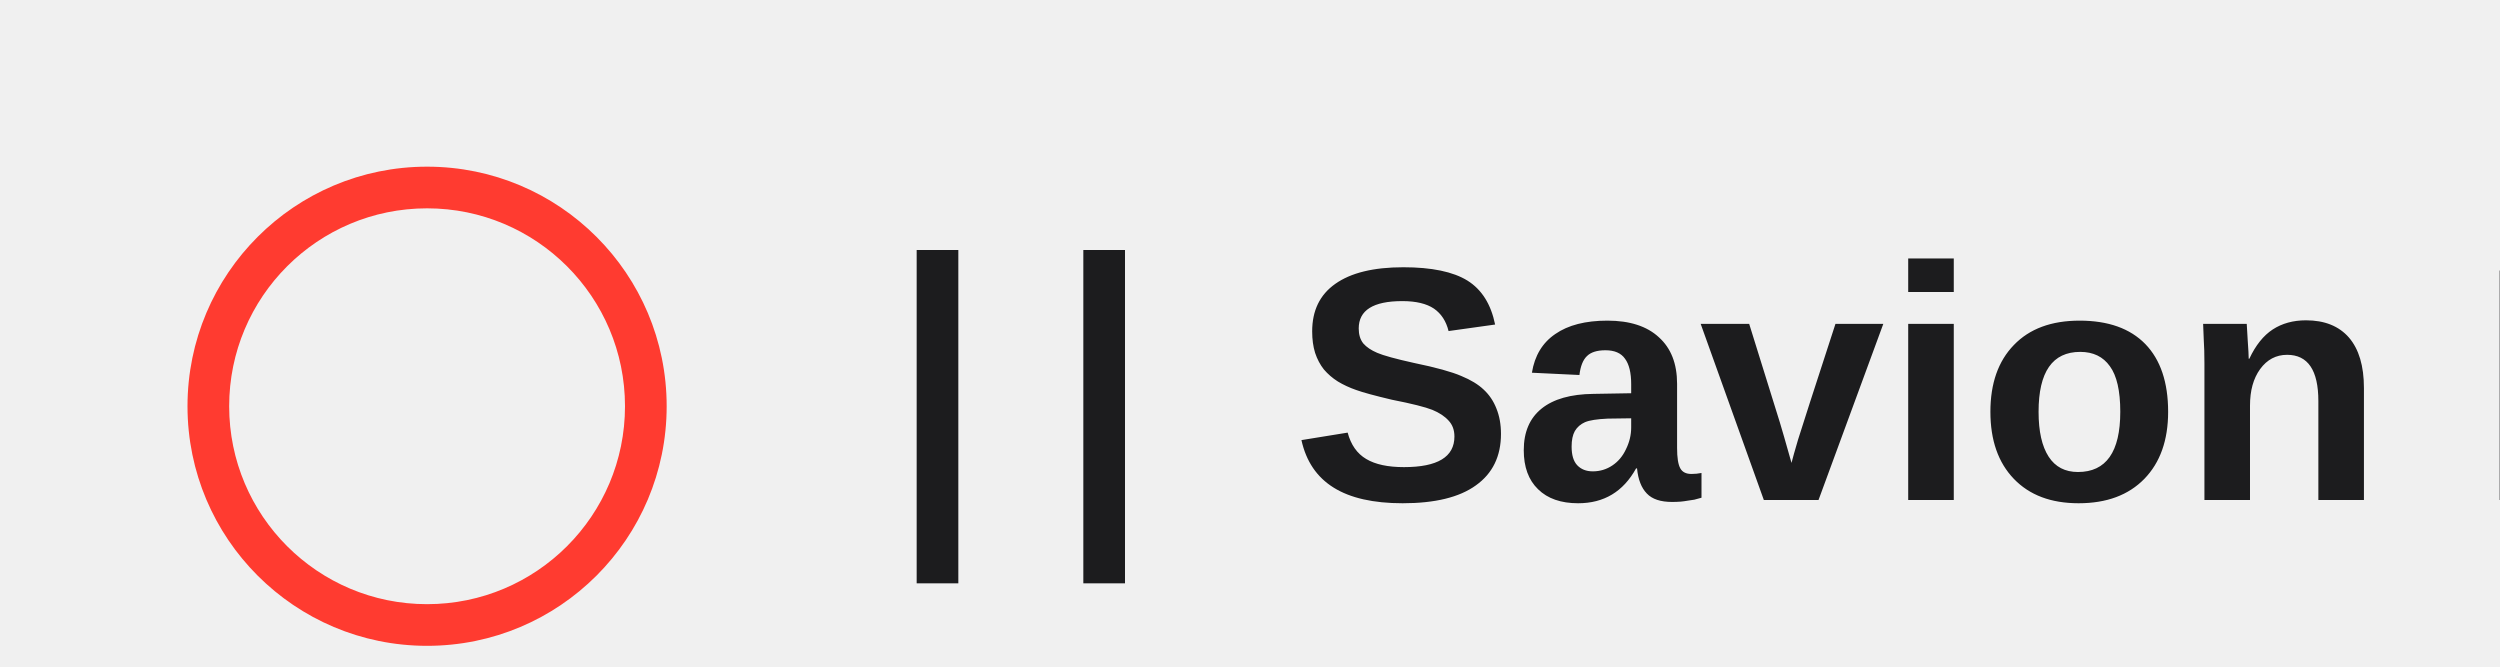
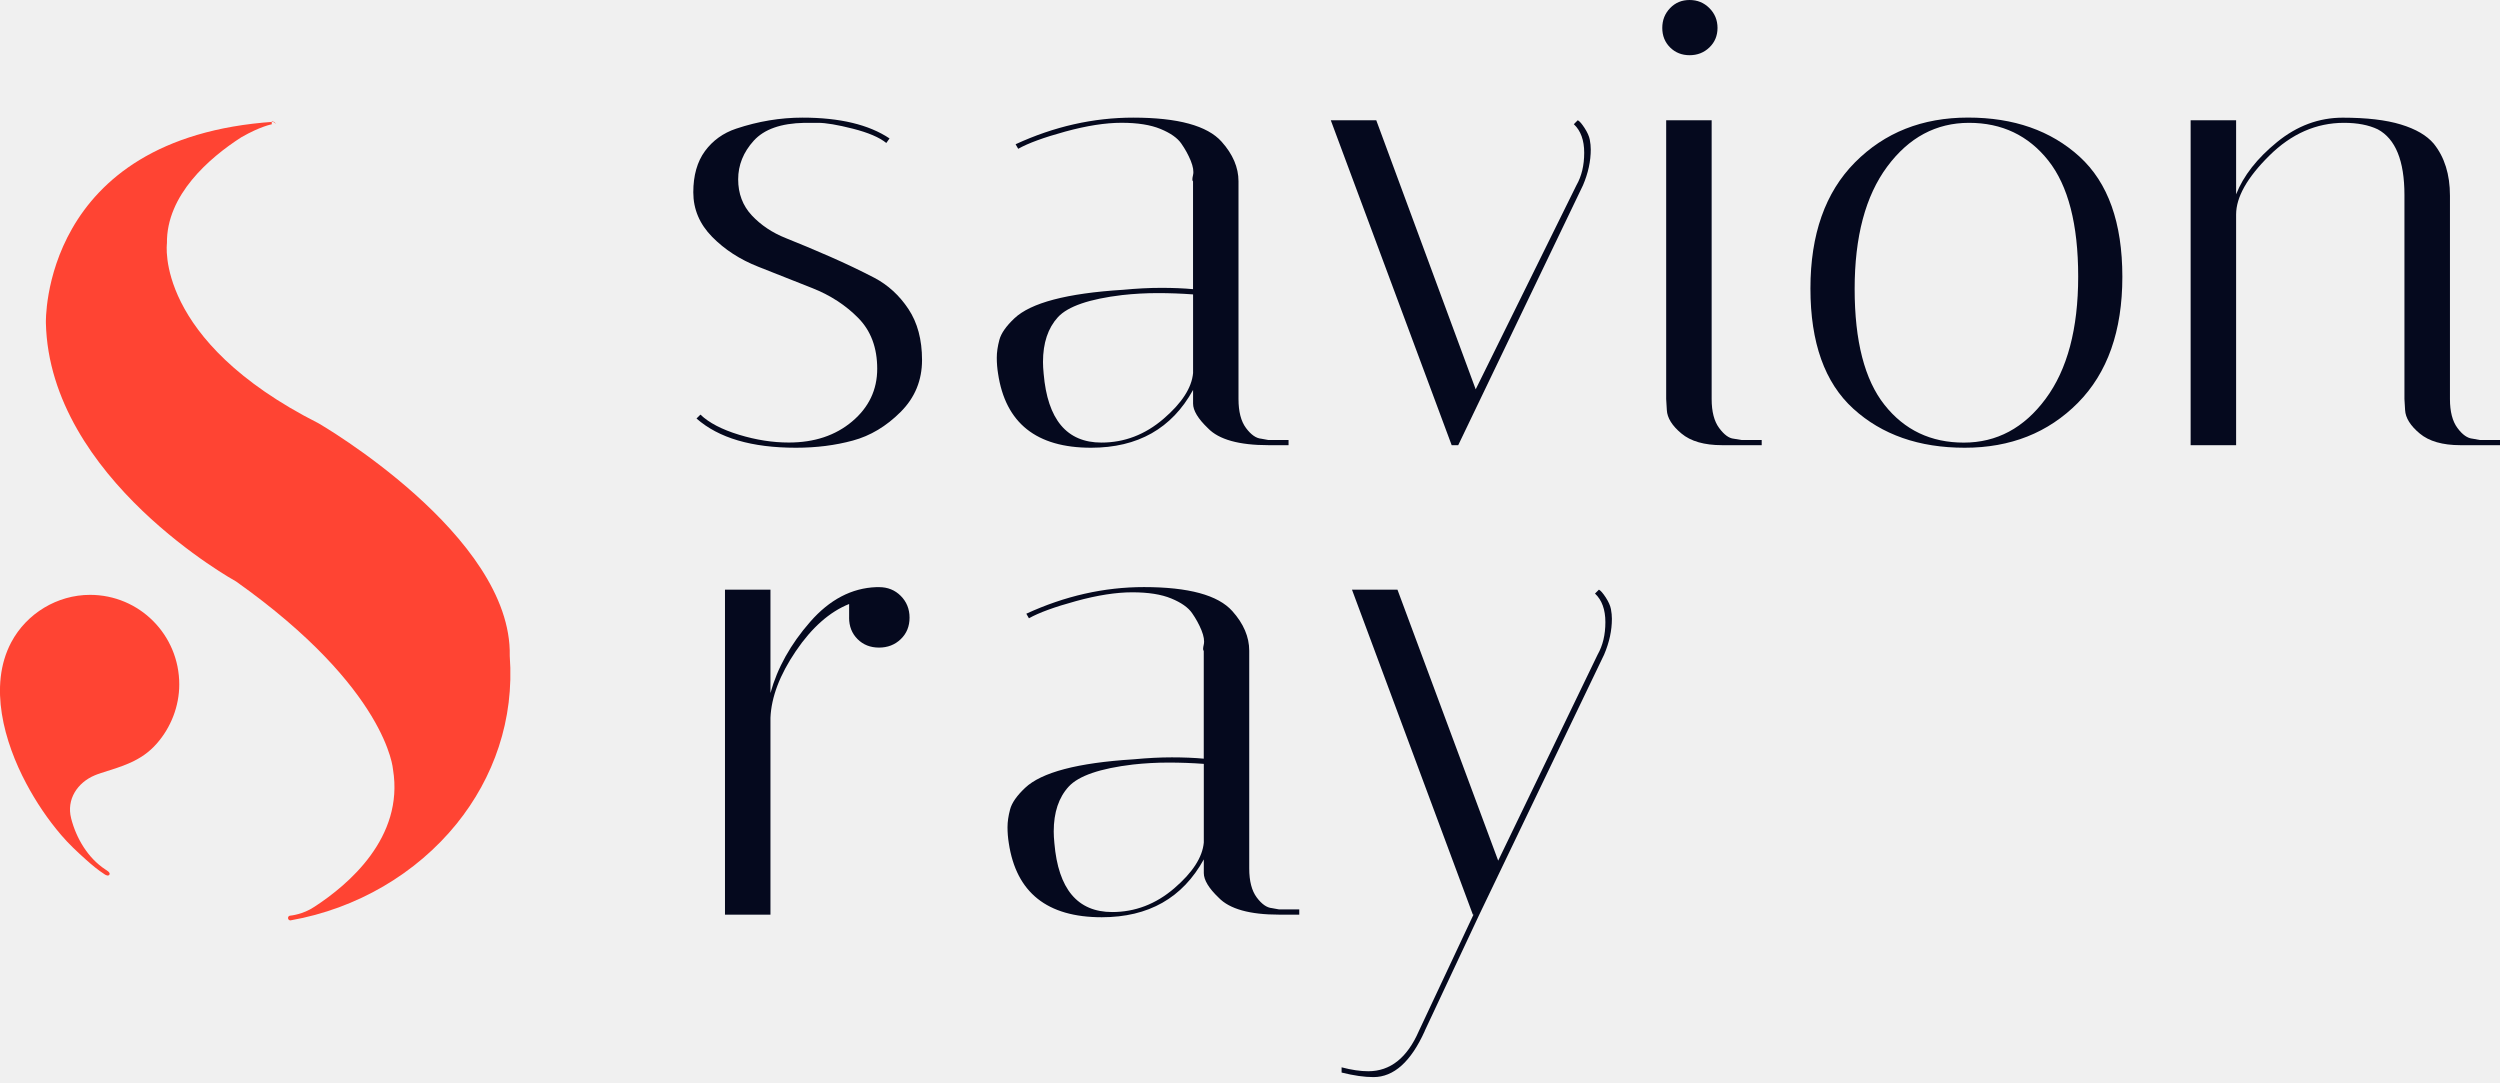
- <svg xmlns="http://www.w3.org/2000/svg" width="120" height="32" viewBox="0 0 120 32" fill="none">
-   <path d="M20.5 8C14.149 8 9 13.149 9 19.5C9 25.851 14.149 31 20.5 31C26.851 31 32 25.851 32 19.5C32 13.149 26.851 8 20.5 8ZM20.5 29C15.253 29 11 24.747 11 19.5C11 14.253 15.253 10 20.5 10C25.747 10 30 14.253 30 19.5C30 24.747 25.747 29 20.5 29Z" fill="#FF3B30" />
-   <path d="M44 12V28H46V12H44ZM52 12V28H54V12H52Z" fill="#1C1C1E" />
-   <text x="62" y="24" font-family="Arial" font-size="16" font-weight="bold" fill="#1C1C1E">Savion Ray</text>
+ <svg xmlns="http://www.w3.org/2000/svg" width="157" height="68" viewBox="0 0 157 68" fill="none">
+   <g clip-path="url(#clip0_3960_1617)">
+     <path d="M55.661 8.98C55.225 8.625 54.524 8.328 53.561 8.082C52.595 7.837 51.867 7.714 51.376 7.714H50.52C49.049 7.741 47.991 8.115 47.336 8.835C46.684 9.555 46.357 10.366 46.357 11.263C46.357 12.16 46.643 12.916 47.213 13.527C47.786 14.138 48.498 14.616 49.355 14.956C50.211 15.297 51.136 15.685 52.129 16.119C53.122 16.555 54.047 16.997 54.906 17.444C55.762 17.894 56.477 18.546 57.047 19.403C57.617 20.259 57.904 21.329 57.904 22.608C57.904 23.887 57.456 24.976 56.556 25.873C55.659 26.771 54.658 27.371 53.556 27.668C52.454 27.968 51.264 28.118 49.985 28.118C47.211 28.118 45.129 27.507 43.741 26.282L43.986 26.037C44.529 26.555 45.339 26.975 46.414 27.303C47.489 27.63 48.528 27.791 49.538 27.791C51.142 27.791 52.47 27.349 53.517 26.465C54.565 25.581 55.089 24.479 55.089 23.159C55.089 21.839 54.693 20.778 53.905 19.976C53.117 19.174 52.156 18.546 51.027 18.099C49.898 17.649 48.763 17.201 47.62 16.751C46.477 16.301 45.511 15.677 44.723 14.875C43.935 14.073 43.539 13.14 43.539 12.079C43.539 11.018 43.785 10.153 44.273 9.487C44.764 8.822 45.416 8.352 46.231 8.08C47.62 7.616 49.008 7.387 50.394 7.387C52.735 7.387 54.557 7.823 55.863 8.693L55.659 8.98H55.661Z" fill="#05091E" />
+     <path d="M79.657 27.957C77.808 27.957 76.542 27.603 75.863 26.896C75.236 26.299 74.925 25.78 74.925 25.344V24.488C73.591 26.91 71.455 28.118 68.517 28.118C65.088 28.118 63.143 26.569 62.679 23.465C62.625 23.137 62.598 22.804 62.598 22.463C62.598 22.122 62.652 21.749 62.761 21.342C62.87 20.933 63.181 20.486 63.7 19.995C64.734 19.015 67.006 18.418 70.514 18.2C71.384 18.118 72.186 18.077 72.922 18.077C73.659 18.077 74.325 18.104 74.922 18.159V11.383C74.867 11.356 74.867 11.227 74.922 10.996C74.977 10.764 74.927 10.464 74.78 10.098C74.63 9.73 74.434 9.37 74.188 9.018C73.943 8.663 73.509 8.358 72.882 8.099C72.257 7.84 71.439 7.711 70.432 7.711C69.425 7.711 68.247 7.894 66.902 8.262C65.555 8.631 64.57 8.991 63.943 9.345L63.779 9.059C66.201 7.943 68.662 7.387 71.166 7.387C73.967 7.387 75.819 7.891 76.717 8.898C77.423 9.686 77.778 10.518 77.778 11.388V25.06C77.778 25.849 77.933 26.454 78.247 26.877C78.561 27.3 78.88 27.523 79.207 27.551L79.655 27.633H80.921V27.96H79.655L79.657 27.957ZM69.169 27.794C70.612 27.794 71.91 27.297 73.067 26.304C74.224 25.311 74.843 24.351 74.925 23.426V18.489C74.191 18.434 73.449 18.407 72.701 18.407C71.954 18.407 71.212 18.448 70.478 18.53C68.411 18.775 67.063 19.239 66.438 19.918C65.814 20.598 65.5 21.539 65.5 22.733C65.5 22.952 65.514 23.197 65.541 23.467C65.787 26.351 66.995 27.794 69.174 27.794H69.169Z" fill="#05091E" />
+     <path d="M98.839 7.796L99.085 7.551C99.194 7.605 99.336 7.769 99.513 8.042C99.69 8.315 99.799 8.56 99.84 8.776C99.881 8.994 99.9 9.198 99.9 9.389C99.9 10.123 99.737 10.873 99.412 11.634L91.575 27.96H91.166L83.574 7.554H86.43L92.674 24.45L99 11.634C99.327 11.064 99.488 10.382 99.488 9.594C99.488 8.806 99.27 8.205 98.836 7.799L98.839 7.796Z" fill="#05091E" />
+     <path d="M104.882 2.979C104.554 2.651 104.391 2.245 104.391 1.754C104.391 1.263 104.554 0.851 104.882 0.51C105.209 0.169 105.615 0 106.106 0C106.597 0 107.009 0.169 107.35 0.51C107.691 0.851 107.86 1.266 107.86 1.754C107.86 2.242 107.691 2.651 107.35 2.979C107.009 3.306 106.595 3.467 106.106 3.467C105.618 3.467 105.209 3.303 104.882 2.979ZM108.144 27.957C107.028 27.957 106.177 27.712 105.594 27.224C105.007 26.735 104.702 26.244 104.677 25.753L104.636 25.061V7.551H107.492V25.061C107.492 25.849 107.648 26.454 107.961 26.877C108.272 27.3 108.581 27.524 108.878 27.551L109.369 27.633H110.635V27.96H108.144V27.957Z" fill="#05091E" />
+     <path d="M123.387 28.118C120.518 28.118 118.183 27.302 116.388 25.668C114.593 24.034 113.695 21.519 113.695 18.118C113.695 14.716 114.628 12.078 116.491 10.199C118.354 8.322 120.722 7.384 123.592 7.384C126.462 7.384 128.794 8.199 130.591 9.833C132.386 11.467 133.284 13.982 133.284 17.384C133.284 20.786 132.351 23.423 130.488 25.303C128.625 27.18 126.257 28.118 123.387 28.118ZM123.655 7.714C121.587 7.714 119.871 8.633 118.513 10.469C117.151 12.305 116.472 14.864 116.472 18.142C116.472 21.421 117.097 23.849 118.349 25.428C119.601 27.008 121.26 27.796 123.327 27.796C125.395 27.796 127.108 26.88 128.469 25.041C129.83 23.205 130.51 20.646 130.51 17.368C130.51 14.089 129.882 11.661 128.633 10.082C127.381 8.505 125.722 7.714 123.655 7.714Z" fill="#05091E" />
+     <path d="M154.509 27.957C153.394 27.957 152.543 27.712 151.959 27.224C151.372 26.735 151.067 26.244 151.04 25.753L150.999 25.061V12.245C150.999 10.096 150.439 8.721 149.326 8.123C148.756 7.851 148.047 7.714 147.204 7.714C145.461 7.714 143.898 8.402 142.51 9.777C141.121 11.151 140.428 12.382 140.428 13.47V27.957H137.572V7.551H140.428V12.204C140.889 11.034 141.749 9.94 143.001 8.92C144.253 7.9 145.628 7.39 147.122 7.39C148.617 7.39 149.837 7.532 150.775 7.818C151.713 8.104 152.401 8.505 152.837 9.021C153.516 9.864 153.857 10.952 153.857 12.286V25.061C153.857 25.849 154.013 26.454 154.327 26.877C154.638 27.3 154.959 27.524 155.287 27.551L155.737 27.633H157.003V27.96H154.512L154.509 27.957Z" fill="#05091E" />
+     <path d="M53.325 38.787V37.931C52.101 38.422 50.985 39.406 49.978 40.89C48.972 42.374 48.44 43.768 48.385 45.075V57.44H45.529V37.033H48.385V43.523C48.819 41.946 49.651 40.454 50.876 39.054C52.101 37.652 53.489 36.927 55.038 36.872H55.202C55.748 36.872 56.203 37.055 56.569 37.423C56.934 37.791 57.12 38.247 57.12 38.79C57.12 39.333 56.937 39.783 56.569 40.137C56.201 40.492 55.745 40.669 55.202 40.669C54.659 40.669 54.209 40.492 53.855 40.137C53.5 39.783 53.323 39.335 53.323 38.79L53.325 38.787Z" fill="#05091E" />
+     <path d="M80.331 57.44C78.482 57.44 77.216 57.085 76.537 56.379C75.909 55.781 75.599 55.263 75.599 54.826V53.97C74.265 56.392 72.129 57.603 69.191 57.603C65.762 57.603 63.817 56.051 63.353 52.95C63.299 52.622 63.272 52.289 63.272 51.949C63.272 51.608 63.326 51.234 63.435 50.827C63.544 50.418 63.855 49.971 64.374 49.48C65.407 48.501 67.68 47.903 71.188 47.685C72.058 47.603 72.86 47.562 73.596 47.562C74.333 47.562 74.998 47.59 75.596 47.644V40.868C75.541 40.841 75.541 40.713 75.596 40.481C75.65 40.249 75.601 39.949 75.454 39.583C75.304 39.215 75.108 38.855 74.862 38.503C74.617 38.148 74.183 37.843 73.555 37.584C72.931 37.325 72.112 37.197 71.106 37.197C70.099 37.197 68.921 37.379 67.576 37.748C66.228 38.116 65.244 38.476 64.616 38.828L64.453 38.541C66.875 37.426 69.335 36.869 71.84 36.869C74.641 36.869 76.493 37.371 77.391 38.378C78.097 39.166 78.452 39.998 78.452 40.868V54.54C78.452 55.328 78.607 55.934 78.921 56.357C79.235 56.779 79.554 57.003 79.881 57.031L80.329 57.112H81.594V57.44H80.329H80.331ZM69.843 57.276C71.286 57.276 72.584 56.779 73.741 55.787C74.897 54.794 75.517 53.836 75.599 52.909V47.971C74.865 47.917 74.123 47.89 73.375 47.89C72.628 47.89 71.886 47.931 71.152 48.012C69.085 48.258 67.737 48.719 67.112 49.401C66.488 50.08 66.174 51.021 66.174 52.216C66.174 52.434 66.188 52.68 66.215 52.95C66.46 55.833 67.669 57.276 69.848 57.276H69.843Z" fill="#05091E" />
+     <path d="M89.476 64.745C88.606 66.676 87.531 67.642 86.251 67.642C85.681 67.642 85.013 67.546 84.252 67.356V67.028C84.877 67.192 85.436 67.274 85.924 67.274C87.313 67.274 88.374 66.431 89.108 64.742L92.536 57.437H92.495L84.904 37.03H87.76L94.086 54.049L100.33 41.111C100.657 40.538 100.818 39.859 100.818 39.071C100.818 38.282 100.6 37.682 100.166 37.276L100.412 37.03C100.521 37.085 100.663 37.248 100.84 37.519C101.017 37.791 101.126 38.037 101.167 38.252C101.208 38.471 101.227 38.675 101.227 38.863C101.227 39.597 101.064 40.347 100.739 41.108L92.902 57.434L89.473 64.74L89.476 64.745Z" fill="#05091E" />
+     <path d="M6.285 48.566C7.635 48.132 8.855 47.824 9.839 46.703C10.739 45.683 11.258 44.343 11.258 42.982C11.258 39.875 8.762 37.357 5.655 37.357C3.598 37.357 1.672 38.52 0.706 40.336C-0.75 43.083 0.278 46.627 1.645 49.196C2.259 50.353 2.992 51.447 3.844 52.442C4.315 52.996 4.847 53.492 5.39 53.978C5.778 54.325 6.149 54.638 6.588 54.919C6.67 54.971 6.82 55.034 6.877 54.916C6.94 54.788 6.697 54.657 6.612 54.6C5.521 53.883 4.787 52.644 4.468 51.395C4.16 50.197 4.866 49.144 5.955 48.689C6.064 48.642 6.173 48.604 6.285 48.569V48.566Z" fill="#FF4433" />
+     <path d="M32.012 41.185C32.17 33.615 20.012 26.588 20.012 26.588C9.652 21.348 10.484 15.278 10.484 15.278C10.443 12.248 13.149 9.91 15.151 8.623C16.363 7.927 17.066 7.807 17.066 7.807V7.657C17.066 7.578 17.222 7.652 17.145 7.646L17.347 7.78L17.205 7.646C2.527 8.636 2.882 20.287 2.882 20.287C3.113 30.082 14.827 36.517 14.827 36.517C24.35 43.272 24.682 48.332 24.682 48.332C25.381 52.609 21.856 55.574 19.745 56.946C19.022 57.434 18.234 57.502 18.234 57.502C18.234 57.502 18.097 57.502 18.087 57.653C18.106 57.808 18.242 57.8 18.242 57.8C22.416 57.066 26.15 54.859 28.679 51.73C31 48.855 32.309 45.203 32.012 41.19V41.185Z" fill="#FF4433" />
+   </g>
+   <defs>
+     <clipPath id="clip0_3960_1617">
+       <rect width="157" height="67.642" fill="white" />
+     </clipPath>
+   </defs>
</svg>
